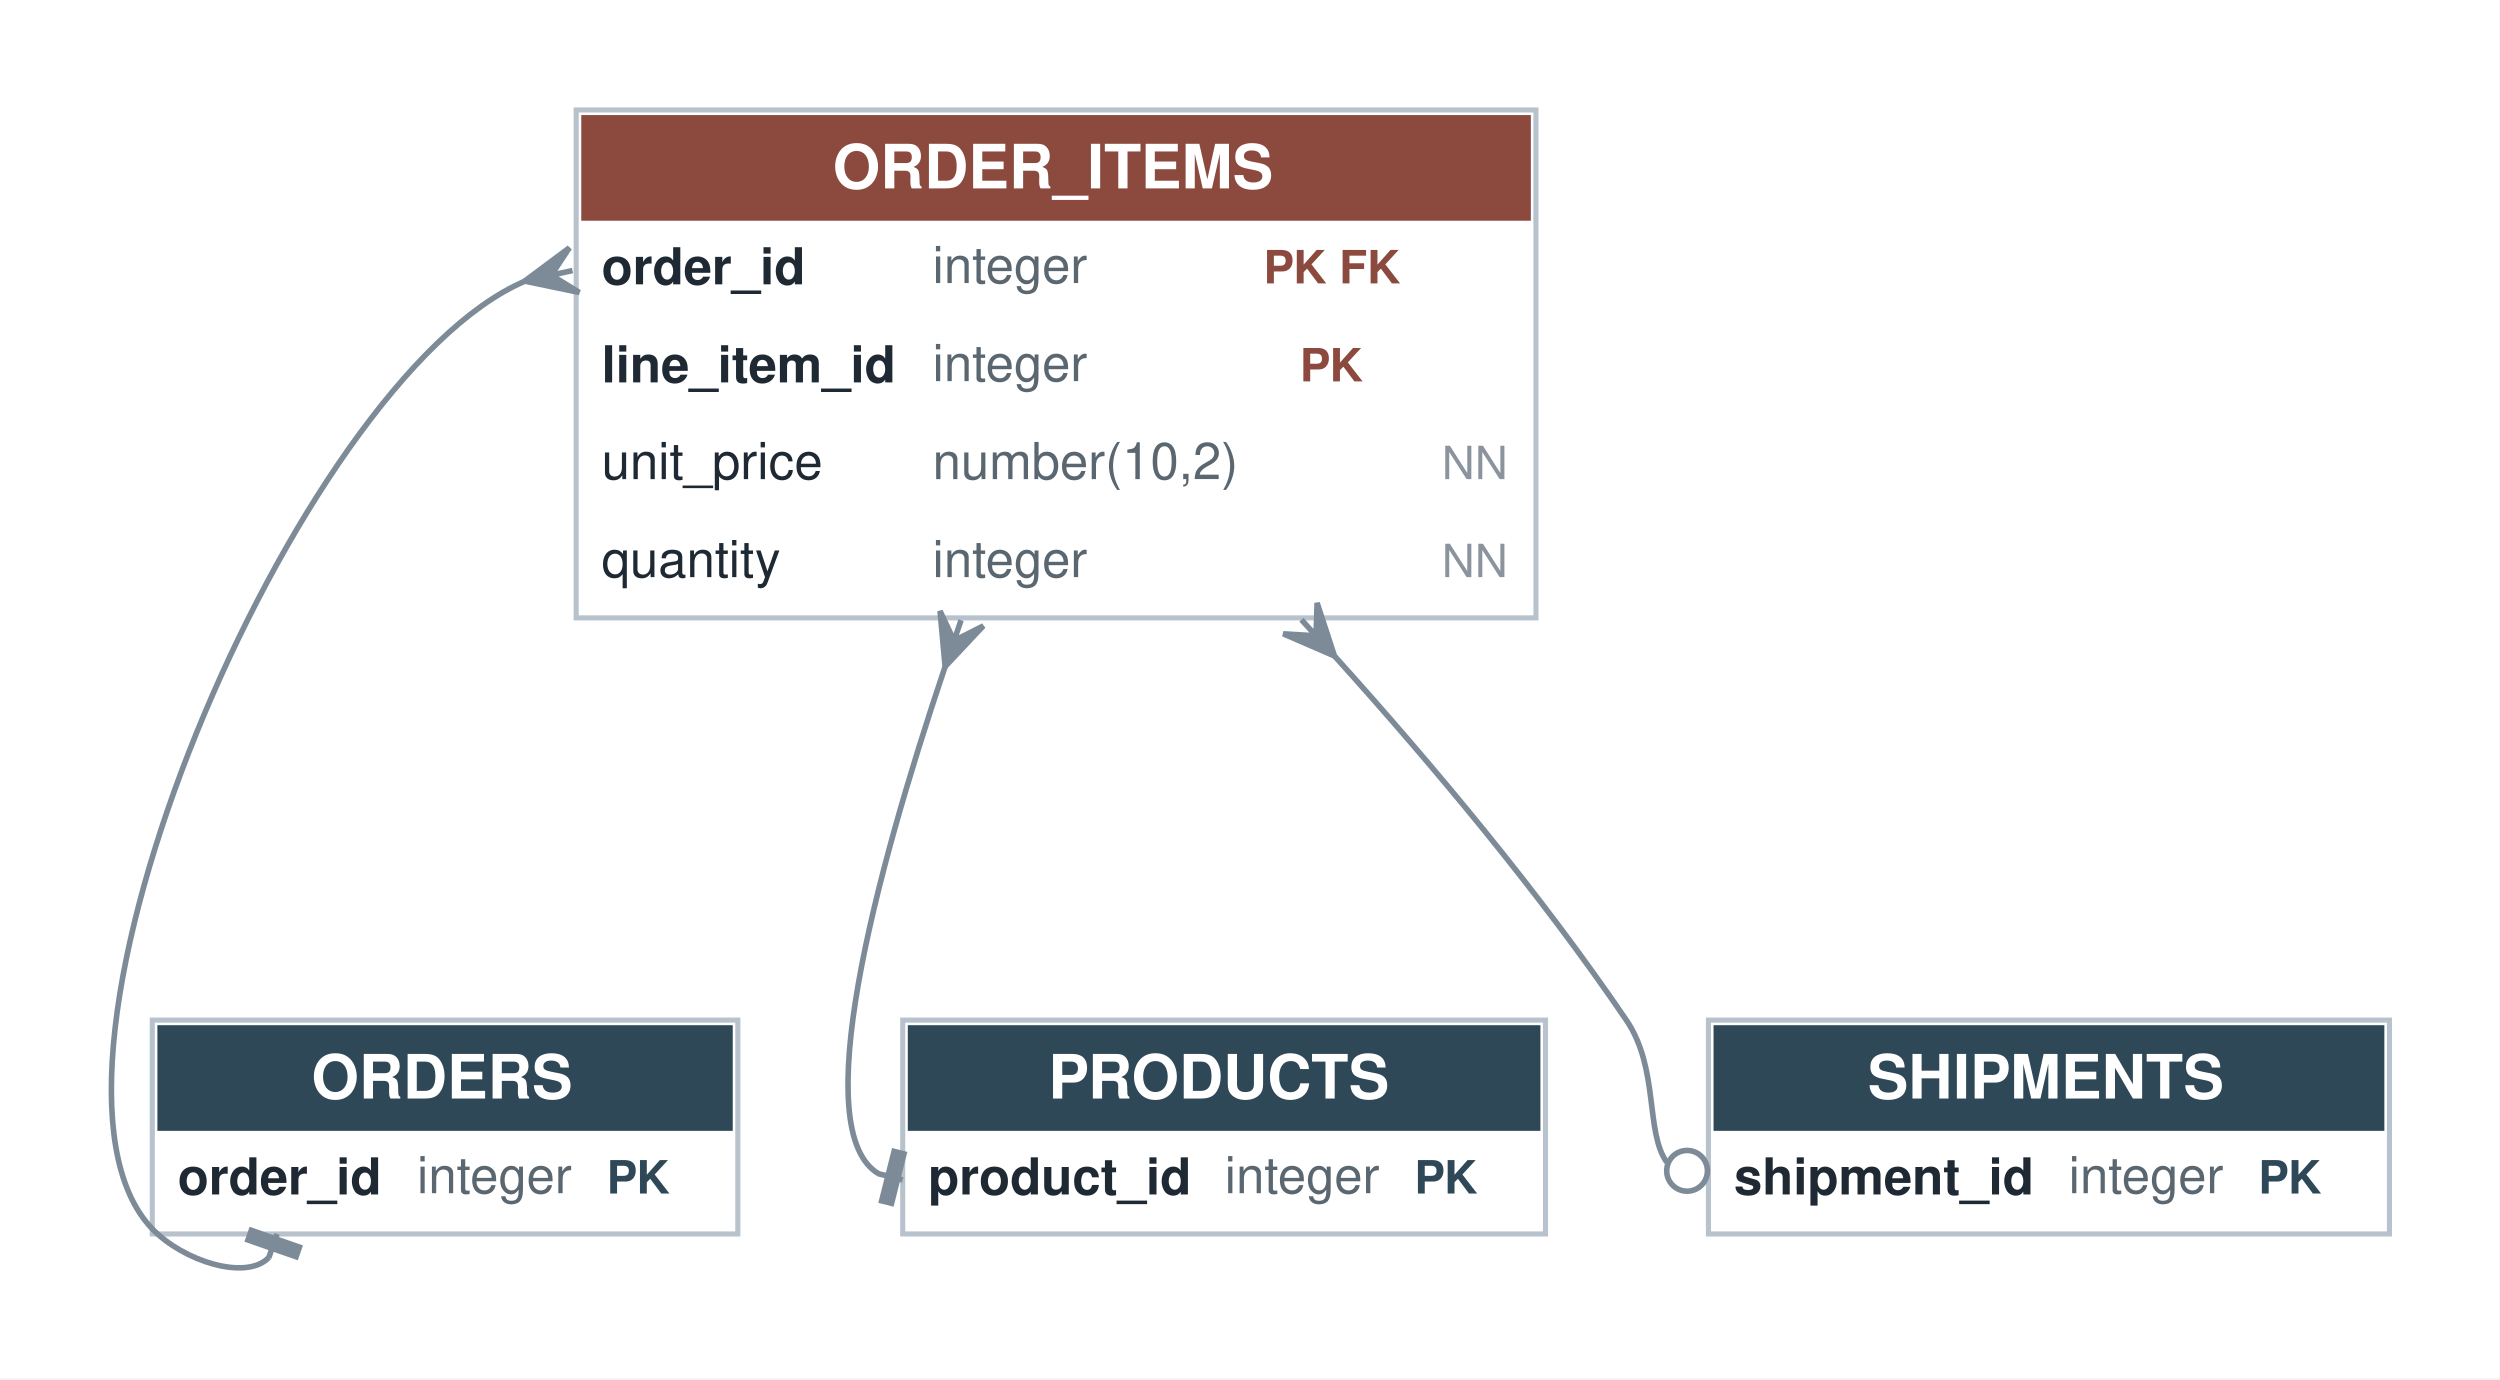
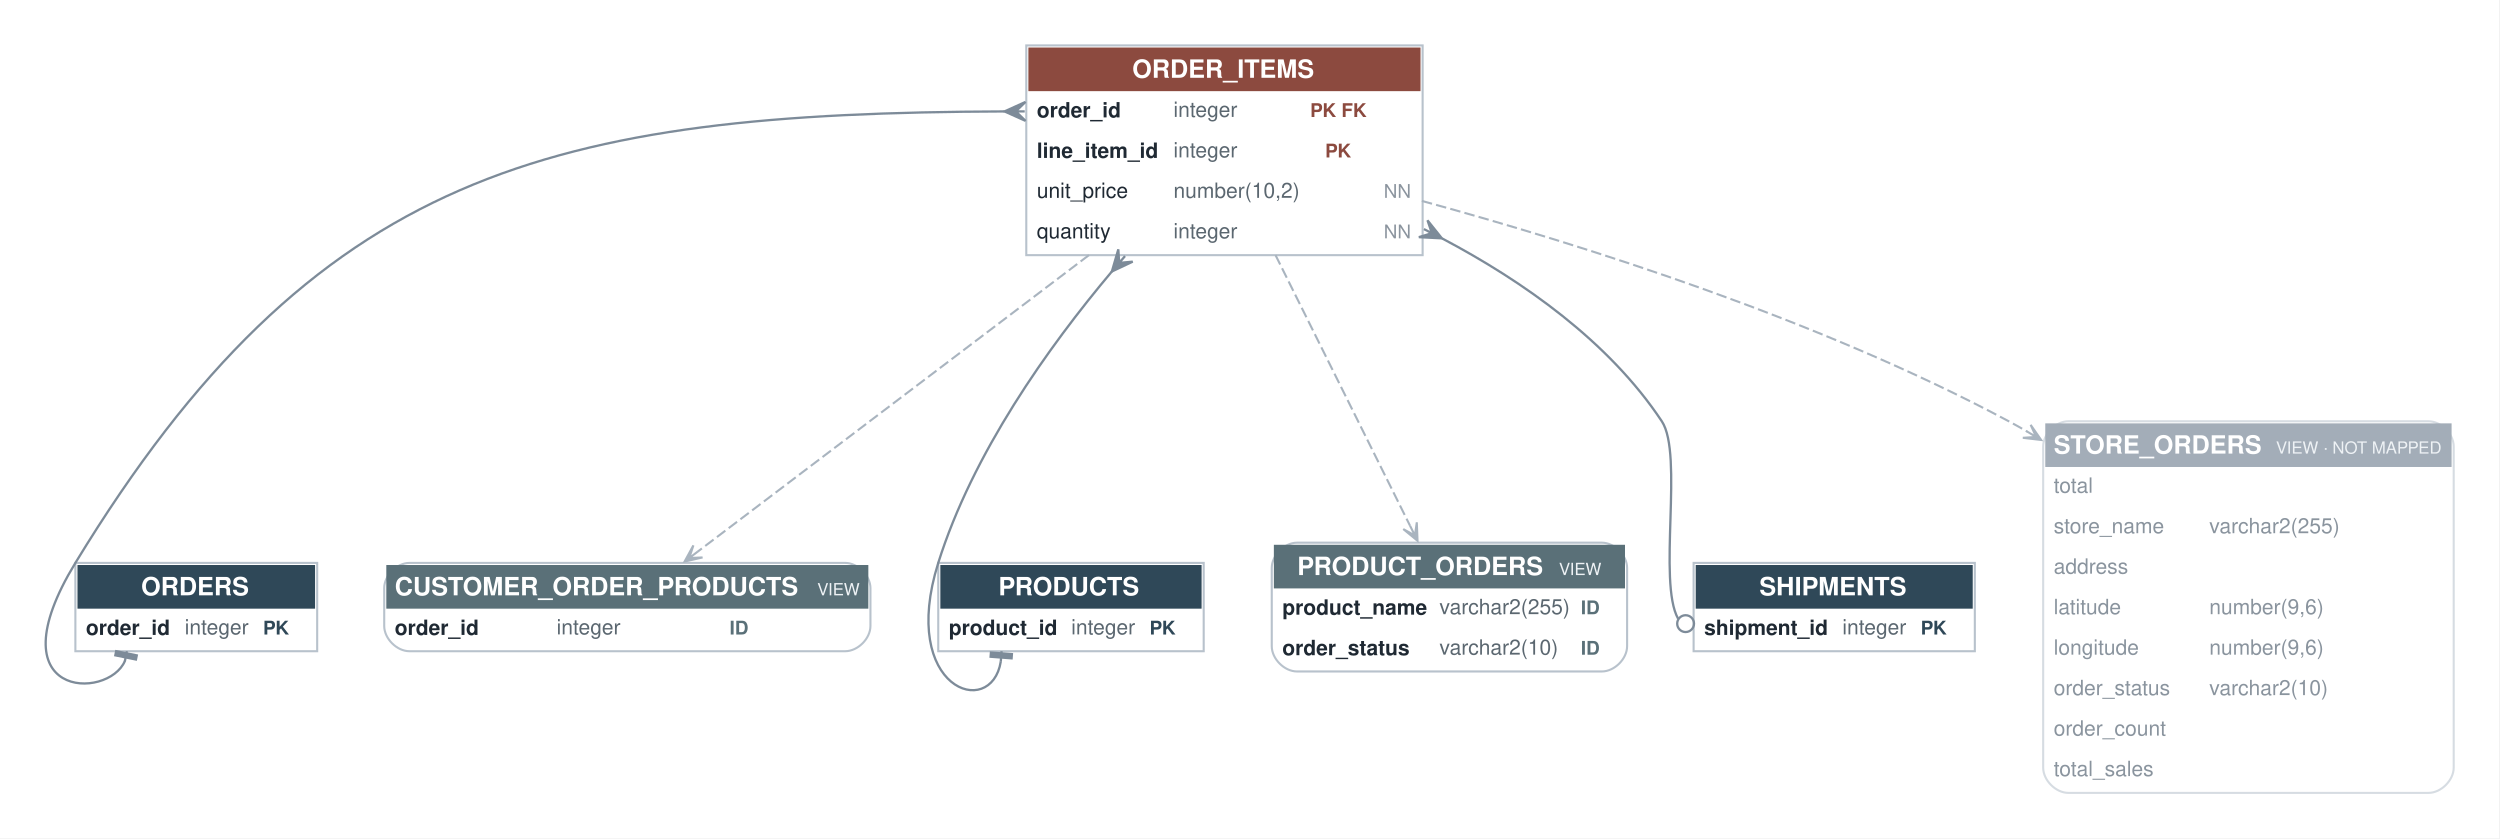
- <svg xmlns="http://www.w3.org/2000/svg" width="491pt" height="271pt" viewBox="0.00 0.00 491.00 271.00">
-   <g id="graph0" class="graph" transform="scale(1 1) rotate(0) translate(21.6 249.13)">
-     <polygon fill="white" stroke="none" points="-21.6,21.6 -21.6,-249.13 469.29,-249.13 469.29,21.6 -21.6,21.6" />
+ <svg xmlns="http://www.w3.org/2000/svg" width="1189pt" height="399pt" viewBox="0.00 0.00 1189.00 399.00">
+   <g id="graph0" class="graph" transform="scale(1 1) rotate(0) translate(21.6 377.1)">
+     <polygon fill="white" stroke="none" points="-21.6,21.6 -21.6,-377.1 1166.98,-377.1 1166.98,21.6 -21.6,21.6" />
    <g id="node1" class="node">
-       <polygon fill="#ffffff" stroke="none" points="91.56,-127.78 91.56,-227.53 280.06,-227.53 280.06,-127.78 91.56,-127.78" />
-       <polygon fill="none" stroke="#b8c2cc" points="91.56,-127.78 91.56,-227.53 280.06,-227.53 280.06,-127.78 91.56,-127.78" />
-       <polygon fill="#8c4a3f" stroke="none" points="92.56,-205.78 92.56,-226.53 279.06,-226.53 279.06,-205.78 92.56,-205.78" />
-       <text xml:space="preserve" text-anchor="start" x="141.94" y="-212.13" font-family="Helvetica,Arial,sans-serif" font-weight="bold" font-size="12.00" fill="white">ORDER_ITEMS</text>
-       <text xml:space="preserve" text-anchor="start" x="96.56" y="-193.28" font-family="Helvetica,Arial,sans-serif" font-weight="bold" font-size="10.00" fill="#1f2933">order_id</text>
-       <text xml:space="preserve" text-anchor="start" x="161.56" y="-193.53" font-family="Helvetica,Arial,sans-serif" font-size="10.00" fill="#5b6770">integer</text>
-       <text xml:space="preserve" text-anchor="start" x="226.56" y="-193.48" font-family="Helvetica,Arial,sans-serif" font-weight="bold" font-size="9.00" fill="#8c4a3f">PK FK</text>
-       <text xml:space="preserve" text-anchor="start" x="96.56" y="-174.03" font-family="Helvetica,Arial,sans-serif" font-weight="bold" font-size="10.00" fill="#1f2933">line_item_id</text>
-       <text xml:space="preserve" text-anchor="start" x="161.56" y="-174.28" font-family="Helvetica,Arial,sans-serif" font-size="10.00" fill="#5b6770">integer</text>
-       <text xml:space="preserve" text-anchor="start" x="233.69" y="-174.23" font-family="Helvetica,Arial,sans-serif" font-weight="bold" font-size="9.00" fill="#8c4a3f">PK</text>
-       <text xml:space="preserve" text-anchor="start" x="96.56" y="-155.03" font-family="Helvetica,Arial,sans-serif" font-size="10.00" fill="#1f2933">unit_price</text>
-       <text xml:space="preserve" text-anchor="start" x="161.56" y="-155.03" font-family="Helvetica,Arial,sans-serif" font-size="10.00" fill="#5b6770">number(10,2)</text>
-       <text xml:space="preserve" text-anchor="start" x="261.56" y="-155.03" font-family="Helvetica,Arial,sans-serif" font-size="9.00" fill="#8b949e">NN</text>
-       <text xml:space="preserve" text-anchor="start" x="96.56" y="-135.78" font-family="Helvetica,Arial,sans-serif" font-size="10.00" fill="#1f2933">quantity</text>
-       <text xml:space="preserve" text-anchor="start" x="161.56" y="-135.78" font-family="Helvetica,Arial,sans-serif" font-size="10.00" fill="#5b6770">integer</text>
-       <text xml:space="preserve" text-anchor="start" x="261.56" y="-135.78" font-family="Helvetica,Arial,sans-serif" font-size="9.00" fill="#8b949e">NN</text>
+       <polygon fill="#ffffff" stroke="none" points="466.5,-255.75 466.5,-355.5 655,-355.5 655,-255.75 466.5,-255.75" />
+       <polygon fill="none" stroke="#b8c2cc" points="466.5,-255.75 466.5,-355.5 655,-355.5 655,-255.75 466.5,-255.75" />
+       <polygon fill="#8c4a3f" stroke="none" points="467.5,-333.75 467.5,-354.5 654,-354.5 654,-333.75 467.5,-333.75" />
+       <text xml:space="preserve" text-anchor="start" x="516.88" y="-340.1" font-family="Helvetica,Arial,sans-serif" font-weight="bold" font-size="12.00" fill="white">ORDER_ITEMS</text>
+       <text xml:space="preserve" text-anchor="start" x="471.5" y="-321.25" font-family="Helvetica,Arial,sans-serif" font-weight="bold" font-size="10.00" fill="#1f2933">order_id</text>
+       <text xml:space="preserve" text-anchor="start" x="536.5" y="-321.5" font-family="Helvetica,Arial,sans-serif" font-size="10.00" fill="#5b6770">integer</text>
+       <text xml:space="preserve" text-anchor="start" x="601.5" y="-321.45" font-family="Helvetica,Arial,sans-serif" font-weight="bold" font-size="9.00" fill="#8c4a3f">PK FK</text>
+       <text xml:space="preserve" text-anchor="start" x="471.5" y="-302" font-family="Helvetica,Arial,sans-serif" font-weight="bold" font-size="10.00" fill="#1f2933">line_item_id</text>
+       <text xml:space="preserve" text-anchor="start" x="536.5" y="-302.25" font-family="Helvetica,Arial,sans-serif" font-size="10.00" fill="#5b6770">integer</text>
+       <text xml:space="preserve" text-anchor="start" x="608.63" y="-302.2" font-family="Helvetica,Arial,sans-serif" font-weight="bold" font-size="9.00" fill="#8c4a3f">PK</text>
+       <text xml:space="preserve" text-anchor="start" x="471.5" y="-283" font-family="Helvetica,Arial,sans-serif" font-size="10.00" fill="#1f2933">unit_price</text>
+       <text xml:space="preserve" text-anchor="start" x="536.5" y="-283" font-family="Helvetica,Arial,sans-serif" font-size="10.00" fill="#5b6770">number(10,2)</text>
+       <text xml:space="preserve" text-anchor="start" x="636.5" y="-283" font-family="Helvetica,Arial,sans-serif" font-size="9.00" fill="#8b949e">NN</text>
+       <text xml:space="preserve" text-anchor="start" x="471.5" y="-263.75" font-family="Helvetica,Arial,sans-serif" font-size="10.00" fill="#1f2933">quantity</text>
+       <text xml:space="preserve" text-anchor="start" x="536.5" y="-263.75" font-family="Helvetica,Arial,sans-serif" font-size="10.00" fill="#5b6770">integer</text>
+       <text xml:space="preserve" text-anchor="start" x="636.5" y="-263.75" font-family="Helvetica,Arial,sans-serif" font-size="9.00" fill="#8b949e">NN</text>
    </g>
    <g id="node2" class="node">
-       <polygon fill="#ffffff" stroke="none" points="8.31,-6.78 8.31,-48.78 123.31,-48.78 123.31,-6.78 8.31,-6.78" />
-       <polygon fill="none" stroke="#b8c2cc" points="8.31,-6.78 8.31,-48.78 123.31,-48.78 123.31,-6.78 8.31,-6.78" />
-       <polygon fill="#2f4858" stroke="none" points="9.31,-27.03 9.31,-47.78 122.31,-47.78 122.31,-27.03 9.31,-27.03" />
-       <text xml:space="preserve" text-anchor="start" x="39.56" y="-33.38" font-family="Helvetica,Arial,sans-serif" font-weight="bold" font-size="12.00" fill="white">ORDERS</text>
-       <text xml:space="preserve" text-anchor="start" x="13.31" y="-14.53" font-family="Helvetica,Arial,sans-serif" font-weight="bold" font-size="10.00" fill="#1f2933">order_id</text>
-       <text xml:space="preserve" text-anchor="start" x="60.31" y="-14.78" font-family="Helvetica,Arial,sans-serif" font-size="10.00" fill="#5b6770">integer</text>
-       <text xml:space="preserve" text-anchor="start" x="97.56" y="-14.73" font-family="Helvetica,Arial,sans-serif" font-weight="bold" font-size="9.00" fill="#2f4858">PK</text>
+       <path fill="#ffffff" stroke="none" d="M173.13,-67.38C173.13,-67.38 380.38,-67.38 380.38,-67.38 386.38,-67.38 392.38,-73.38 392.38,-79.38 392.38,-79.38 392.38,-97.38 392.38,-97.38 392.38,-103.38 386.38,-109.38 380.38,-109.38 380.38,-109.38 173.13,-109.38 173.13,-109.38 167.13,-109.38 161.13,-103.38 161.13,-97.38 161.13,-97.38 161.13,-79.38 161.13,-79.38 161.13,-73.38 167.13,-67.38 173.13,-67.38" />
+       <path fill="none" stroke="#b8c2cc" d="M173.13,-67.38C173.13,-67.38 380.38,-67.38 380.38,-67.38 386.38,-67.38 392.38,-73.38 392.38,-79.38 392.38,-79.38 392.38,-97.38 392.38,-97.38 392.38,-103.38 386.38,-109.38 380.38,-109.38 380.38,-109.38 173.13,-109.38 173.13,-109.38 167.13,-109.38 161.13,-103.38 161.13,-97.38 161.13,-97.38 161.13,-79.38 161.13,-79.38 161.13,-73.38 167.13,-67.38 173.13,-67.38" />
+       <polygon fill="#5a7078" stroke="none" points="162.13,-87.62 162.13,-108.38 391.38,-108.38 391.38,-87.62 162.13,-87.62" />
+       <text xml:space="preserve" text-anchor="start" x="166.13" y="-93.97" font-family="Helvetica,Arial,sans-serif" font-weight="bold" font-size="12.00" fill="white">CUSTOMER_ORDER_PRODUCTS</text>
+       <text xml:space="preserve" text-anchor="start" x="362.63" y="-93.97" font-family="Helvetica,Arial,sans-serif" font-size="8.00" fill="#eef2f5">  VIEW</text>
+       <text xml:space="preserve" text-anchor="start" x="166.13" y="-75.12" font-family="Helvetica,Arial,sans-serif" font-weight="bold" font-size="10.00" fill="#1f2933">order_id</text>
+       <text xml:space="preserve" text-anchor="start" x="243.13" y="-75.38" font-family="Helvetica,Arial,sans-serif" font-size="10.00" fill="#5b6770">integer</text>
+       <text xml:space="preserve" text-anchor="start" x="325.38" y="-75.33" font-family="Helvetica,Arial,sans-serif" font-weight="bold" font-size="9.00" fill="#5a7078">ID</text>
+     </g>
+     <g id="edge4" class="edge">
+       <path fill="none" stroke="#a9b4bf" stroke-dasharray="5,2" d="M496.31,-255.78C438.48,-211.95 355.91,-149.37 310.28,-114.79" />
+       <polygon fill="#a9b4bf" stroke="#a9b4bf" points="303.98,-110.02 312.53,-111.98 306.2,-111.7 310.36,-114.85 310.36,-114.85 310.36,-114.85 306.2,-111.7 308.18,-117.72 303.98,-110.02" />
+     </g>
+     <g id="node3" class="node">
+       <polygon fill="#ffffff" stroke="none" points="14.25,-67.38 14.25,-109.38 129.25,-109.38 129.25,-67.38 14.25,-67.38" />
+       <polygon fill="none" stroke="#b8c2cc" points="14.25,-67.38 14.25,-109.38 129.25,-109.38 129.25,-67.38 14.25,-67.38" />
+       <polygon fill="#2f4858" stroke="none" points="15.25,-87.62 15.25,-108.38 128.25,-108.38 128.25,-87.62 15.25,-87.62" />
+       <text xml:space="preserve" text-anchor="start" x="45.5" y="-93.97" font-family="Helvetica,Arial,sans-serif" font-weight="bold" font-size="12.00" fill="white">ORDERS</text>
+       <text xml:space="preserve" text-anchor="start" x="19.25" y="-75.12" font-family="Helvetica,Arial,sans-serif" font-weight="bold" font-size="10.00" fill="#1f2933">order_id</text>
+       <text xml:space="preserve" text-anchor="start" x="66.25" y="-75.38" font-family="Helvetica,Arial,sans-serif" font-size="10.00" fill="#5b6770">integer</text>
+       <text xml:space="preserve" text-anchor="start" x="103.5" y="-75.33" font-family="Helvetica,Arial,sans-serif" font-weight="bold" font-size="9.00" fill="#2f4858">PK</text>
    </g>
    <g id="edge1" class="edge">
-       <path fill="none" stroke="#7d8b99" stroke-width="1.1" d="M81.6,-193.95C36.57,-174.92 -21.15,-38.48 8.31,-7.78 14.44,-1.4 26.79,2.47 31.2,-2.16" />
-       <polygon fill="#7d8b99" stroke="#7d8b99" stroke-width="1.1" points="81.44,-193.92 90.23,-200.47 86.68,-195.08 90.84,-196 90.84,-196 90.84,-196 86.68,-195.08 92.18,-191.69 81.44,-193.92" />
-       <polygon fill="#7d8b99" stroke="#7d8b99" stroke-width="1.1" points="37.2,-4.19 27.76,-7.49 27.1,-5.6 36.55,-2.31 37.2,-4.19" />
-       <polyline fill="none" stroke="#7d8b99" stroke-width="1.1" points="32.81,-6.78 31.17,-2.06" />
+       <path fill="none" stroke="#7d8b99" stroke-width="1.1" d="M456.15,-324.11C240.43,-323.31 128.19,-296.44 14.25,-109.38 -25.29,-44.46 29.87,-43.9 37.82,-62.78" />
+       <polygon fill="#7d8b99" stroke="#7d8b99" stroke-width="1.1" points="456.13,-324.11 466.12,-328.62 461.5,-324.12 465.76,-324.12 465.76,-324.12 465.76,-324.12 461.5,-324.12 466.14,-319.62 456.13,-324.11" />
+       <polygon fill="#7d8b99" stroke="#7d8b99" stroke-width="1.1" points="43.45,-65.4 33.65,-67.39 33.25,-65.43 43.05,-63.44 43.45,-65.4" />
+       <polyline fill="none" stroke="#7d8b99" stroke-width="1.1" points="38.75,-67.38 37.76,-62.47" />
    </g>
-     <g id="node3" class="node">
-       <polygon fill="#ffffff" stroke="none" points="155.69,-6.78 155.69,-48.78 281.94,-48.78 281.94,-6.78 155.69,-6.78" />
-       <polygon fill="none" stroke="#b8c2cc" points="155.69,-6.78 155.69,-48.78 281.94,-48.78 281.94,-6.78 155.69,-6.78" />
-       <polygon fill="#2f4858" stroke="none" points="156.69,-27.03 156.69,-47.78 280.94,-47.78 280.94,-27.03 156.69,-27.03" />
-       <text xml:space="preserve" text-anchor="start" x="184.31" y="-33.38" font-family="Helvetica,Arial,sans-serif" font-weight="bold" font-size="12.00" fill="white">PRODUCTS</text>
-       <text xml:space="preserve" text-anchor="start" x="160.69" y="-14.53" font-family="Helvetica,Arial,sans-serif" font-weight="bold" font-size="10.00" fill="#1f2933">product_id</text>
-       <text xml:space="preserve" text-anchor="start" x="218.94" y="-14.78" font-family="Helvetica,Arial,sans-serif" font-size="10.00" fill="#5b6770">integer</text>
-       <text xml:space="preserve" text-anchor="start" x="256.19" y="-14.73" font-family="Helvetica,Arial,sans-serif" font-weight="bold" font-size="9.00" fill="#2f4858">PK</text>
+     <g id="node4" class="node">
+       <polygon fill="#ffffff" stroke="none" points="424.63,-67.38 424.63,-109.38 550.88,-109.38 550.88,-67.38 424.63,-67.38" />
+       <polygon fill="none" stroke="#b8c2cc" points="424.63,-67.38 424.63,-109.38 550.88,-109.38 550.88,-67.38 424.63,-67.38" />
+       <polygon fill="#2f4858" stroke="none" points="425.63,-87.62 425.63,-108.38 549.88,-108.38 549.88,-87.62 425.63,-87.62" />
+       <text xml:space="preserve" text-anchor="start" x="453.25" y="-93.97" font-family="Helvetica,Arial,sans-serif" font-weight="bold" font-size="12.00" fill="white">PRODUCTS</text>
+       <text xml:space="preserve" text-anchor="start" x="429.63" y="-75.12" font-family="Helvetica,Arial,sans-serif" font-weight="bold" font-size="10.00" fill="#1f2933">product_id</text>
+       <text xml:space="preserve" text-anchor="start" x="487.88" y="-75.38" font-family="Helvetica,Arial,sans-serif" font-size="10.00" fill="#5b6770">integer</text>
+       <text xml:space="preserve" text-anchor="start" x="525.13" y="-75.33" font-family="Helvetica,Arial,sans-serif" font-weight="bold" font-size="9.00" fill="#2f4858">PK</text>
    </g>
    <g id="edge2" class="edge">
-       <path fill="none" stroke="#7d8b99" stroke-width="1.1" d="M164.02,-118.2C150.04,-76.67 136.91,-26.85 150.98,-18.59" />
-       <polygon fill="#7d8b99" stroke="#7d8b99" stroke-width="1.1" points="164.02,-118.21 163.02,-129.13 165.77,-123.29 167.15,-127.32 167.15,-127.32 167.15,-127.32 165.77,-123.29 171.53,-126.21 164.02,-118.21" />
-       <polygon fill="#7d8b99" stroke="#7d8b99" stroke-width="1.1" points="153.5,-12.8 155.94,-22.5 154,-22.99 151.56,-13.29 153.5,-12.8" />
-       <polyline fill="none" stroke="#7d8b99" stroke-width="1.1" points="155.69,-17.41 150.84,-18.63" />
+       <path fill="none" stroke="#7d8b99" stroke-width="1.1" d="M507.46,-248.29C476.71,-211.78 440.99,-161.45 424.63,-109.38 405.78,-49.4 449.85,-34.42 454.38,-62.5" />
+       <polygon fill="#7d8b99" stroke="#7d8b99" stroke-width="1.1" points="507.2,-247.98 510.27,-258.51 510.68,-252.06 513.46,-255.31 513.46,-255.31 513.46,-255.31 510.68,-252.06 517.12,-252.66 507.2,-247.98" />
+       <polygon fill="#7d8b99" stroke="#7d8b99" stroke-width="1.1" points="459.66,-66 449.69,-66.76 449.54,-64.76 459.51,-64 459.66,-66" />
+       <polyline fill="none" stroke="#7d8b99" stroke-width="1.1" points="454.75,-67.38 454.37,-62.39" />
    </g>
-     <g id="node4" class="node">
-       <polygon fill="#ffffff" stroke="none" points="313.94,-6.78 313.94,-48.78 447.69,-48.78 447.69,-6.78 313.94,-6.78" />
-       <polygon fill="none" stroke="#b8c2cc" points="313.94,-6.78 313.94,-48.78 447.69,-48.78 447.69,-6.78 313.94,-6.78" />
-       <polygon fill="#2f4858" stroke="none" points="314.94,-27.03 314.94,-47.78 446.69,-47.78 446.69,-27.03 314.94,-27.03" />
-       <text xml:space="preserve" text-anchor="start" x="345.19" y="-33.38" font-family="Helvetica,Arial,sans-serif" font-weight="bold" font-size="12.00" fill="white">SHIPMENTS</text>
-       <text xml:space="preserve" text-anchor="start" x="318.94" y="-14.53" font-family="Helvetica,Arial,sans-serif" font-weight="bold" font-size="10.00" fill="#1f2933">shipment_id</text>
-       <text xml:space="preserve" text-anchor="start" x="384.69" y="-14.78" font-family="Helvetica,Arial,sans-serif" font-size="10.00" fill="#5b6770">integer</text>
-       <text xml:space="preserve" text-anchor="start" x="421.94" y="-14.73" font-family="Helvetica,Arial,sans-serif" font-weight="bold" font-size="9.00" fill="#2f4858">PK</text>
+     <g id="node5" class="node">
+       <path fill="#ffffff" stroke="none" d="M595.25,-57.75C595.25,-57.75 740.25,-57.75 740.25,-57.75 746.25,-57.75 752.25,-63.75 752.25,-69.75 752.25,-69.75 752.25,-107 752.25,-107 752.25,-113 746.25,-119 740.25,-119 740.25,-119 595.25,-119 595.25,-119 589.25,-119 583.25,-113 583.25,-107 583.25,-107 583.25,-69.75 583.25,-69.75 583.25,-63.75 589.25,-57.75 595.25,-57.75" />
+       <path fill="none" stroke="#b8c2cc" d="M595.25,-57.75C595.25,-57.75 740.25,-57.75 740.25,-57.75 746.25,-57.75 752.25,-63.75 752.25,-69.75 752.25,-69.75 752.25,-107 752.25,-107 752.25,-113 746.25,-119 740.25,-119 740.25,-119 595.25,-119 595.25,-119 589.25,-119 583.25,-113 583.25,-107 583.25,-107 583.25,-69.75 583.25,-69.75 583.25,-63.75 589.25,-57.75 595.25,-57.75" />
+       <polygon fill="#5a7078" stroke="none" points="584.25,-97.25 584.25,-118 751.25,-118 751.25,-97.25 584.25,-97.25" />
+       <text xml:space="preserve" text-anchor="start" x="595.38" y="-103.6" font-family="Helvetica,Arial,sans-serif" font-weight="bold" font-size="12.00" fill="white">PRODUCT_ORDERS</text>
+       <text xml:space="preserve" text-anchor="start" x="715.38" y="-103.6" font-family="Helvetica,Arial,sans-serif" font-size="8.00" fill="#eef2f5">  VIEW</text>
+       <text xml:space="preserve" text-anchor="start" x="588.25" y="-84.75" font-family="Helvetica,Arial,sans-serif" font-weight="bold" font-size="10.00" fill="#1f2933">product_name</text>
+       <text xml:space="preserve" text-anchor="start" x="663" y="-85" font-family="Helvetica,Arial,sans-serif" font-size="10.00" fill="#5b6770">varchar2(255)</text>
+       <text xml:space="preserve" text-anchor="start" x="730.25" y="-84.95" font-family="Helvetica,Arial,sans-serif" font-weight="bold" font-size="9.00" fill="#5a7078">ID</text>
+       <text xml:space="preserve" text-anchor="start" x="588.25" y="-65.5" font-family="Helvetica,Arial,sans-serif" font-weight="bold" font-size="10.00" fill="#1f2933">order_status</text>
+       <text xml:space="preserve" text-anchor="start" x="663" y="-65.75" font-family="Helvetica,Arial,sans-serif" font-size="10.00" fill="#5b6770">varchar2(10)</text>
+       <text xml:space="preserve" text-anchor="start" x="730.25" y="-65.7" font-family="Helvetica,Arial,sans-serif" font-weight="bold" font-size="9.00" fill="#5a7078">ID</text>
+     </g>
+     <g id="edge5" class="edge">
+       <path fill="none" stroke="#a9b4bf" stroke-dasharray="5,2" d="M585.03,-255.78C604.44,-216.74 631.25,-162.81 649.02,-127.05" />
+       <polygon fill="#a9b4bf" stroke="#a9b4bf" points="652.57,-119.91 652.23,-128.68 651.33,-122.4 649.01,-127.07 649.01,-127.07 649.01,-127.07 651.33,-122.4 645.79,-125.47 652.57,-119.91" />
+     </g>
+     <g id="node6" class="node">
+       <polygon fill="#ffffff" stroke="none" points="783.88,-67.38 783.88,-109.38 917.63,-109.38 917.63,-67.38 783.88,-67.38" />
+       <polygon fill="none" stroke="#b8c2cc" points="783.88,-67.38 783.88,-109.38 917.63,-109.38 917.63,-67.38 783.88,-67.38" />
+       <polygon fill="#2f4858" stroke="none" points="784.88,-87.62 784.88,-108.38 916.63,-108.38 916.63,-87.62 784.88,-87.62" />
+       <text xml:space="preserve" text-anchor="start" x="815.13" y="-93.97" font-family="Helvetica,Arial,sans-serif" font-weight="bold" font-size="12.00" fill="white">SHIPMENTS</text>
+       <text xml:space="preserve" text-anchor="start" x="788.88" y="-75.12" font-family="Helvetica,Arial,sans-serif" font-weight="bold" font-size="10.00" fill="#1f2933">shipment_id</text>
+       <text xml:space="preserve" text-anchor="start" x="854.63" y="-75.38" font-family="Helvetica,Arial,sans-serif" font-size="10.00" fill="#5b6770">integer</text>
+       <text xml:space="preserve" text-anchor="start" x="891.88" y="-75.33" font-family="Helvetica,Arial,sans-serif" font-weight="bold" font-size="9.00" fill="#2f4858">PK</text>
    </g>
    <g id="edge3" class="edge">
-       <path fill="none" stroke="#7d8b99" stroke-width="1.1" d="M240.54,-120.24C259.87,-98.8 280.97,-73.57 297.81,-48.78 304.28,-39.26 301.49,-26.81 305.76,-20.86" />
-       <polygon fill="#7d8b99" stroke="#7d8b99" stroke-width="1.1" points="240.49,-120.29 230.43,-124.65 236.87,-124.26 234,-127.41 234,-127.41 234,-127.41 236.87,-124.26 237.08,-130.72 240.49,-120.29" />
-       <ellipse fill="none" stroke="#7d8b99" stroke-width="1.1" cx="309.74" cy="-19.18" rx="4" ry="4" />
+       <path fill="none" stroke="#7d8b99" stroke-width="1.1" d="M664.21,-263.73C702.93,-243.29 743.58,-214.68 768.75,-176.75 779.2,-161 766.72,-100.46 776.5,-82.84" />
+       <polygon fill="#7d8b99" stroke="#7d8b99" stroke-width="1.1" points="664.17,-263.75 653.21,-264.31 659.39,-266.2 655.6,-268.15 655.6,-268.15 655.6,-268.15 659.39,-266.2 657.32,-272.32 664.17,-263.75" />
+       <ellipse fill="none" stroke="#7d8b99" stroke-width="1.1" cx="780.07" cy="-80.5" rx="4" ry="4" />
+     </g>
+     <g id="node7" class="node">
+       <path fill="#ffffff" stroke="none" d="M962.13,0C962.13,0 1133.38,0 1133.38,0 1139.38,0 1145.38,-6 1145.38,-12 1145.38,-12 1145.38,-164.75 1145.38,-164.75 1145.38,-170.75 1139.38,-176.75 1133.38,-176.75 1133.38,-176.75 962.13,-176.75 962.13,-176.75 956.13,-176.75 950.13,-170.75 950.13,-164.75 950.13,-164.75 950.13,-12 950.13,-12 950.13,-6 956.13,0 962.13,0" />
+       <path fill="none" stroke="#d6dce2" d="M962.13,0C962.13,0 1133.38,0 1133.38,0 1139.38,0 1145.38,-6 1145.38,-12 1145.38,-12 1145.38,-164.75 1145.38,-164.75 1145.38,-170.75 1139.38,-176.75 1133.38,-176.75 1133.38,-176.75 962.13,-176.75 962.13,-176.75 956.13,-176.75 950.13,-170.75 950.13,-164.75 950.13,-164.75 950.13,-12 950.13,-12 950.13,-6 956.13,0 962.13,0" />
+       <polygon fill="#a3adb8" stroke="none" points="951.13,-155 951.13,-175.75 1144.38,-175.75 1144.38,-155 951.13,-155" />
+       <text xml:space="preserve" text-anchor="start" x="955.13" y="-161.35" font-family="Helvetica,Arial,sans-serif" font-weight="bold" font-size="12.00" fill="white">STORE_ORDERS</text>
+       <text xml:space="preserve" text-anchor="start" x="1056.38" y="-161.35" font-family="Helvetica,Arial,sans-serif" font-size="8.00" fill="#eef2f5">  VIEW · NOT MAPPED</text>
+       <text xml:space="preserve" text-anchor="start" x="955.13" y="-142.75" font-family="Helvetica,Arial,sans-serif" font-size="10.00" fill="#8a949e">total</text>
+       <text xml:space="preserve" text-anchor="start" x="955.13" y="-123.5" font-family="Helvetica,Arial,sans-serif" font-size="10.00" fill="#8a949e">store_name</text>
+       <text xml:space="preserve" text-anchor="start" x="1029.13" y="-123.5" font-family="Helvetica,Arial,sans-serif" font-size="10.00" fill="#8a949e">varchar2(255)</text>
+       <text xml:space="preserve" text-anchor="start" x="955.13" y="-104.25" font-family="Helvetica,Arial,sans-serif" font-size="10.00" fill="#8a949e">address</text>
+       <text xml:space="preserve" text-anchor="start" x="955.13" y="-85" font-family="Helvetica,Arial,sans-serif" font-size="10.00" fill="#8a949e">latitude</text>
+       <text xml:space="preserve" text-anchor="start" x="1029.13" y="-85" font-family="Helvetica,Arial,sans-serif" font-size="10.00" fill="#8a949e">number(9,6)</text>
+       <text xml:space="preserve" text-anchor="start" x="955.13" y="-65.75" font-family="Helvetica,Arial,sans-serif" font-size="10.00" fill="#8a949e">longitude</text>
+       <text xml:space="preserve" text-anchor="start" x="1029.13" y="-65.75" font-family="Helvetica,Arial,sans-serif" font-size="10.00" fill="#8a949e">number(9,6)</text>
+       <text xml:space="preserve" text-anchor="start" x="955.13" y="-46.5" font-family="Helvetica,Arial,sans-serif" font-size="10.00" fill="#8a949e">order_status</text>
+       <text xml:space="preserve" text-anchor="start" x="1029.13" y="-46.5" font-family="Helvetica,Arial,sans-serif" font-size="10.00" fill="#8a949e">varchar2(10)</text>
+       <text xml:space="preserve" text-anchor="start" x="955.13" y="-27.25" font-family="Helvetica,Arial,sans-serif" font-size="10.00" fill="#8a949e">order_count</text>
+       <text xml:space="preserve" text-anchor="start" x="955.13" y="-8" font-family="Helvetica,Arial,sans-serif" font-size="10.00" fill="#8a949e">total_sales</text>
+     </g>
+     <g id="edge6" class="edge">
+       <path fill="none" stroke="#a9b4bf" stroke-dasharray="5,2" d="M654.65,-281.54C732.24,-260.36 843.85,-224.94 933.75,-176.75 936.67,-175.19 939.59,-173.55 942.51,-171.85" />
+       <polygon fill="#a9b4bf" stroke="#a9b4bf" points="949.18,-167.85 944.17,-175.05 946.79,-169.28 942.32,-171.96 942.32,-171.96 942.32,-171.96 946.79,-169.28 940.46,-168.88 949.18,-167.85" />
    </g>
  </g>
</svg>
